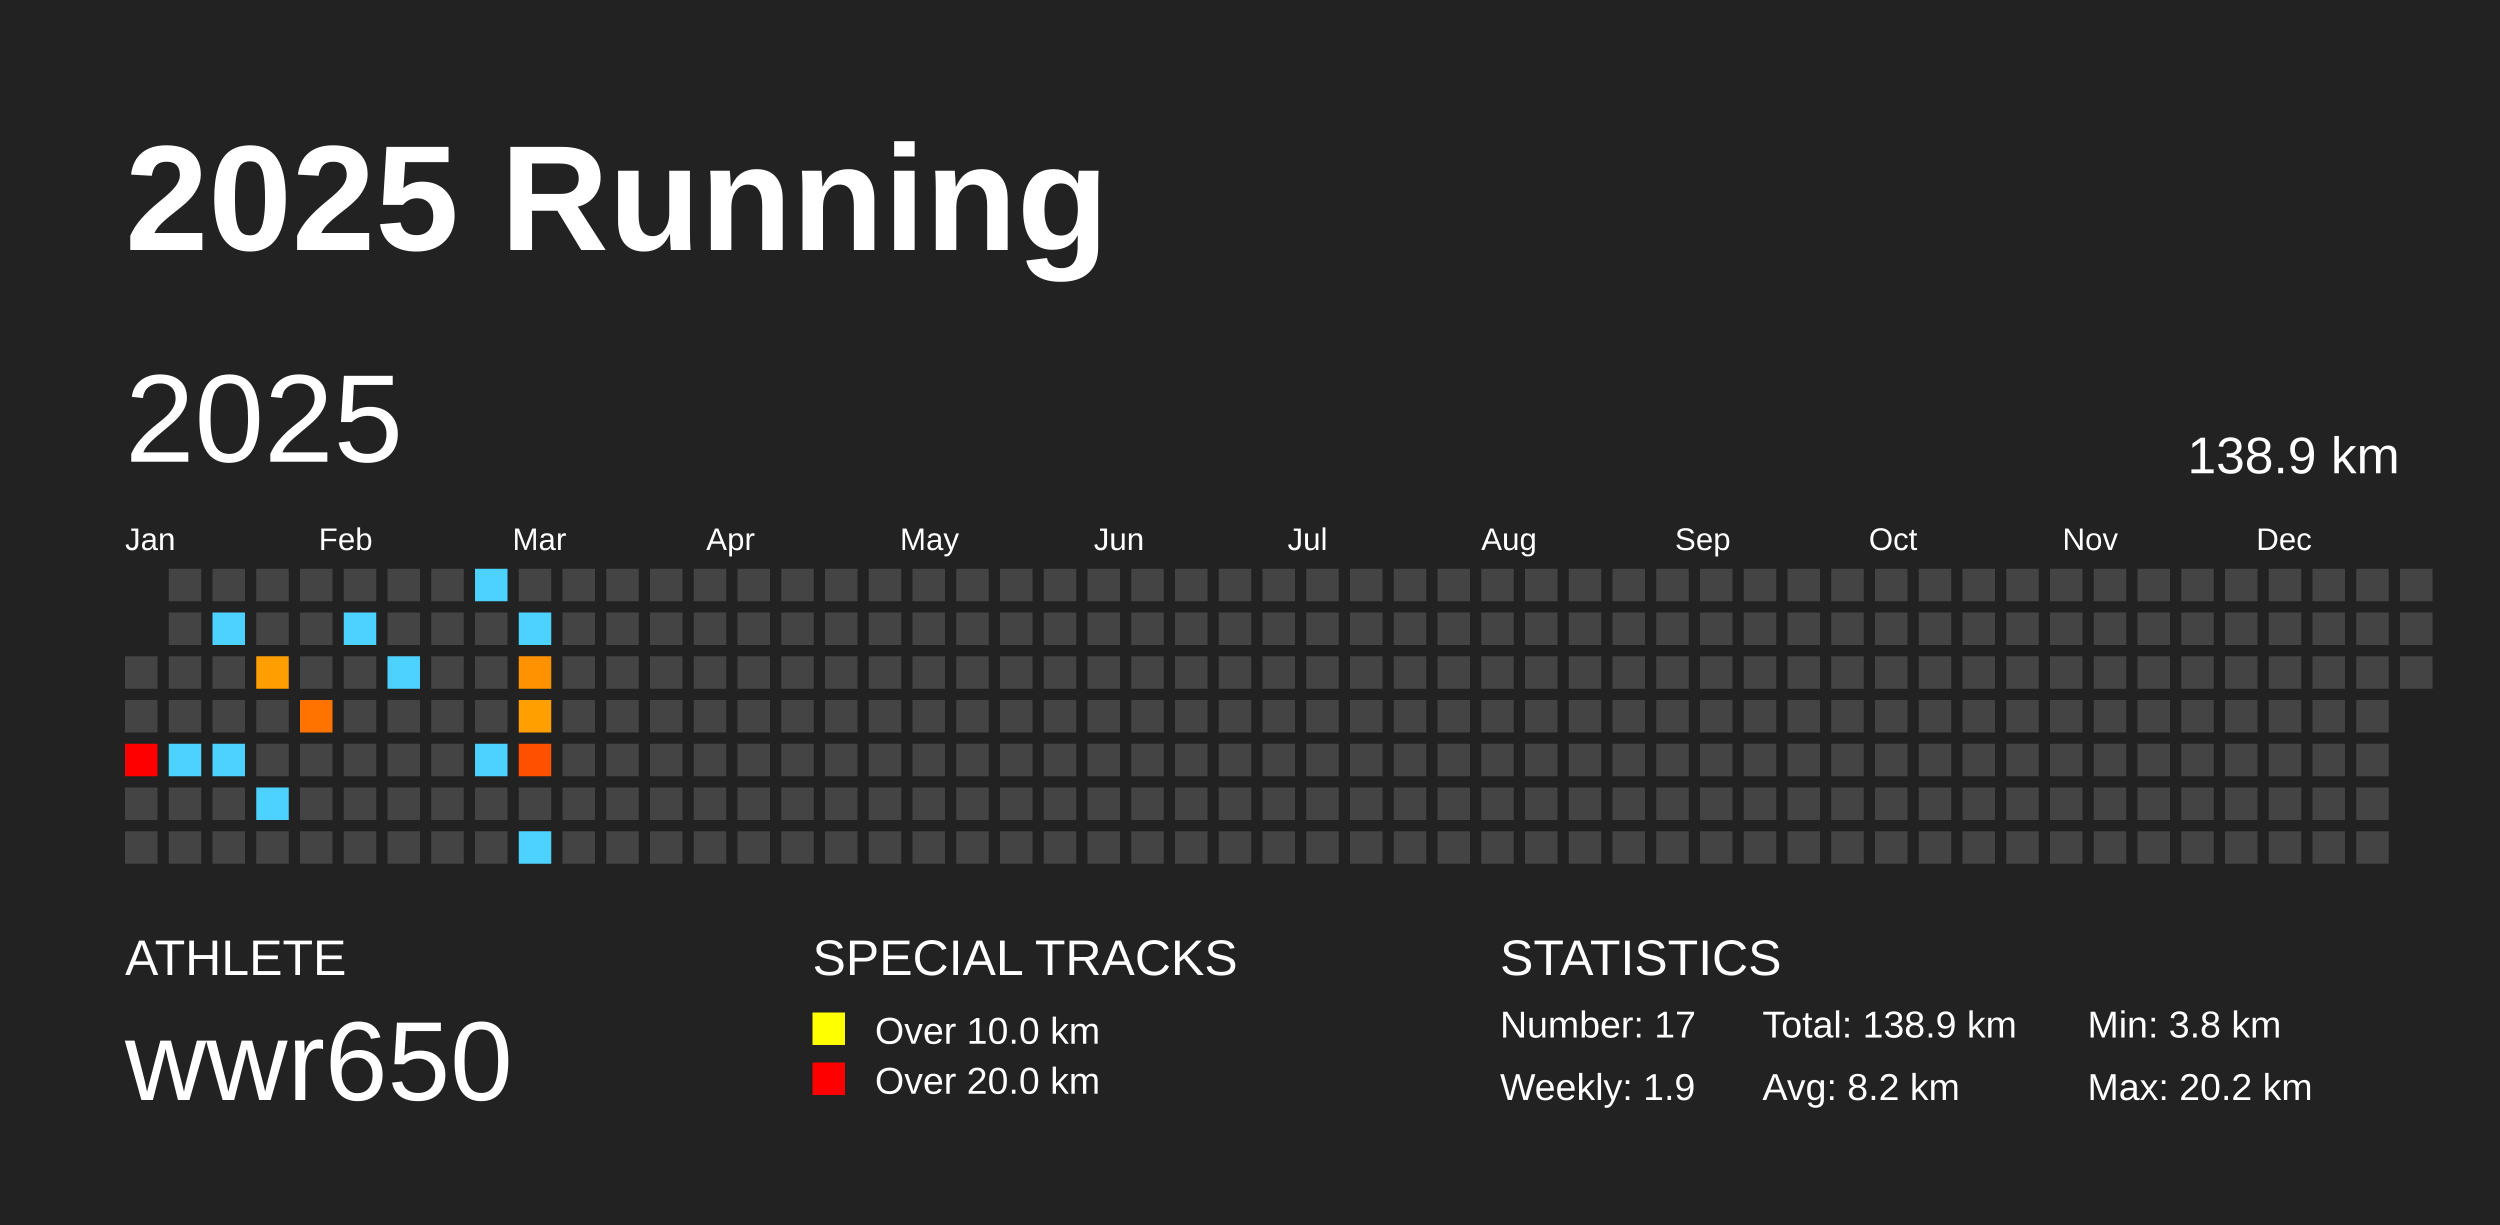
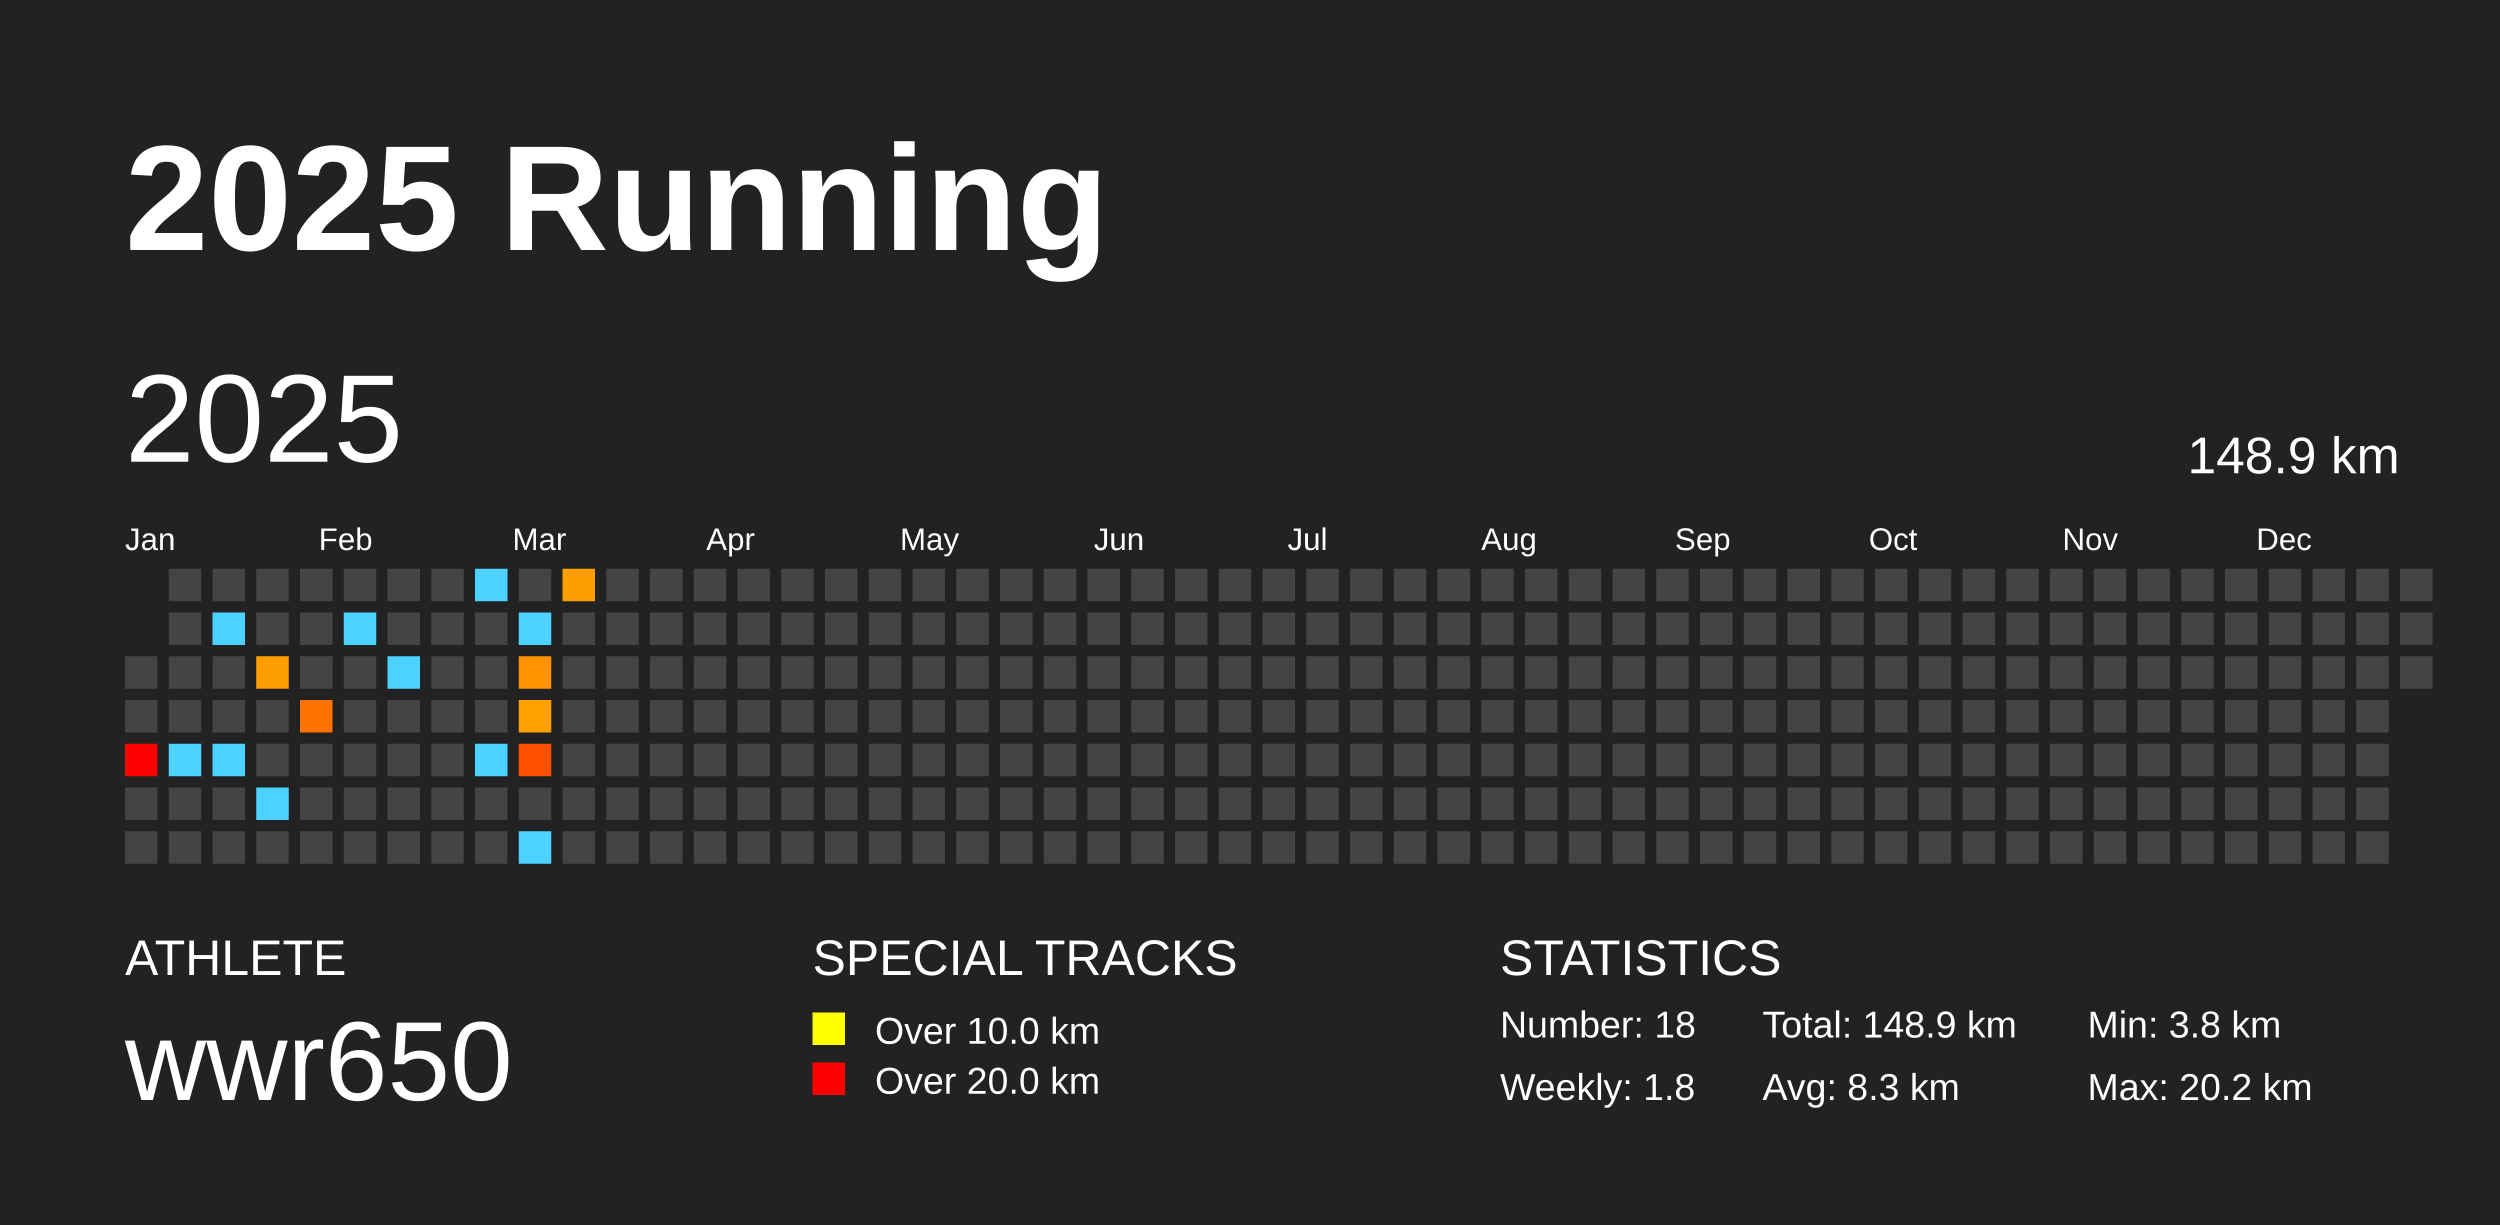
<svg xmlns="http://www.w3.org/2000/svg" baseProfile="full" height="98mm" version="1.1" viewBox="0,0,200,98" width="200mm">
  <defs />
  <rect fill="#222222" height="98" width="200" x="0" y="0" />
  <text fill="#FFFFFF" style="font-size:12px; font-family:Arial; font-weight:bold;" x="10" y="20">2025 Running</text>
  <text fill="#FFFFFF" style="font-size:4px; font-family:Arial" x="10" y="78">ATHLETE</text>
  <text fill="#FFFFFF" style="font-size:9px; font-family:Arial" x="10" y="88">wwr650</text>
  <text fill="#FFFFFF" style="font-size:4px; font-family:Arial" x="65" y="78">SPECIAL TRACKS</text>
  <rect fill="yellow" height="2.6" width="2.6" x="65" y="81" />
  <text fill="#FFFFFF" style="font-size:3px; font-family:Arial" x="70" y="83.5">Over 10.0 km</text>
  <rect fill="red" height="2.6" width="2.6" x="65" y="85" />
  <text fill="#FFFFFF" style="font-size:3px; font-family:Arial" x="70" y="87.5">Over 20.0 km</text>
  <text fill="#FFFFFF" style="font-size:4px; font-family:Arial" x="120" y="78">STATISTICS</text>
-   <text fill="#FFFFFF" style="font-size:3px; font-family:Arial" x="120" y="83">Number: 17</text>
-   <text fill="#FFFFFF" style="font-size:3px; font-family:Arial" x="120" y="88">Weekly: 1.9</text>
-   <text fill="#FFFFFF" style="font-size:3px; font-family:Arial" x="141" y="83">Total: 138.9 km</text>
-   <text fill="#FFFFFF" style="font-size:3px; font-family:Arial" x="141" y="88">Avg: 8.2 km</text>
+   <text fill="#FFFFFF" style="font-size:3px; font-family:Arial" x="120" y="83">Number: 18</text>
+   <text fill="#FFFFFF" style="font-size:3px; font-family:Arial" x="120" y="88">Weekly: 1.8</text>
+   <text fill="#FFFFFF" style="font-size:3px; font-family:Arial" x="141" y="83">Total: 148.9 km</text>
+   <text fill="#FFFFFF" style="font-size:3px; font-family:Arial" x="141" y="88">Avg: 8.3 km</text>
  <text fill="#FFFFFF" style="font-size:3px; font-family:Arial" x="167" y="83">Min: 3.8 km</text>
  <text fill="#FFFFFF" style="font-size:3px; font-family:Arial" x="167" y="88">Max: 20.2 km</text>
  <text dominant-baseline="hanging" fill="#FFFFFF" style="font-size:10.0px; font-family:Arial;" x="10" y="30">2025</text>
-   <text dominant-baseline="hanging" fill="#FFFFFF" style="font-size:4.125px; font-family:Arial;" x="175" y="35">138.9 km</text>
+   <text dominant-baseline="hanging" fill="#FFFFFF" style="font-size:4.125px; font-family:Arial;" x="175" y="35">148.9 km</text>
  <text fill="#FFFFFF" style="font-size:2.5px; font-family:Arial" x="10.0" y="44">Jan</text>
  <text fill="#FFFFFF" style="font-size:2.5px; font-family:Arial" x="25.5" y="44">Feb</text>
  <text fill="#FFFFFF" style="font-size:2.5px; font-family:Arial" x="41.0" y="44">Mar</text>
  <text fill="#FFFFFF" style="font-size:2.5px; font-family:Arial" x="56.5" y="44">Apr</text>
  <text fill="#FFFFFF" style="font-size:2.5px; font-family:Arial" x="72.0" y="44">May</text>
  <text fill="#FFFFFF" style="font-size:2.5px; font-family:Arial" x="87.5" y="44">Jun</text>
  <text fill="#FFFFFF" style="font-size:2.5px; font-family:Arial" x="103.0" y="44">Jul</text>
  <text fill="#FFFFFF" style="font-size:2.5px; font-family:Arial" x="118.5" y="44">Aug</text>
  <text fill="#FFFFFF" style="font-size:2.5px; font-family:Arial" x="134.0" y="44">Sep</text>
  <text fill="#FFFFFF" style="font-size:2.5px; font-family:Arial" x="149.5" y="44">Oct</text>
  <text fill="#FFFFFF" style="font-size:2.5px; font-family:Arial" x="165.0" y="44">Nov</text>
  <text fill="#FFFFFF" style="font-size:2.5px; font-family:Arial" x="180.5" y="44">Dec</text>
  <rect fill="#444444" height="2.6" width="2.6" x="10.0" y="52.5" />
  <rect fill="#444444" height="2.6" width="2.6" x="10.0" y="56.0" />
  <rect fill="red" height="2.6" width="2.6" x="10.0" y="59.5" />
  <rect fill="#444444" height="2.6" width="2.6" x="10.0" y="63.0" />
  <rect fill="#444444" height="2.6" width="2.6" x="10.0" y="66.5" />
  <rect fill="#444444" height="2.6" width="2.6" x="13.5" y="45.5" />
  <rect fill="#444444" height="2.6" width="2.6" x="13.5" y="49.0" />
  <rect fill="#444444" height="2.6" width="2.6" x="13.5" y="52.5" />
  <rect fill="#444444" height="2.6" width="2.6" x="13.5" y="56.0" />
  <rect fill="#4dd2ff" height="2.6" width="2.6" x="13.5" y="59.5" />
  <rect fill="#444444" height="2.6" width="2.6" x="13.5" y="63.0" />
  <rect fill="#444444" height="2.6" width="2.6" x="13.5" y="66.5" />
  <rect fill="#444444" height="2.6" width="2.6" x="17.0" y="45.5" />
  <rect fill="#4dd2ff" height="2.6" width="2.6" x="17.0" y="49.0" />
  <rect fill="#444444" height="2.6" width="2.6" x="17.0" y="52.5" />
  <rect fill="#444444" height="2.6" width="2.6" x="17.0" y="56.0" />
  <rect fill="#4dd2ff" height="2.6" width="2.6" x="17.0" y="59.5" />
  <rect fill="#444444" height="2.6" width="2.6" x="17.0" y="63.0" />
  <rect fill="#444444" height="2.6" width="2.6" x="17.0" y="66.5" />
  <rect fill="#444444" height="2.6" width="2.6" x="20.5" y="45.5" />
  <rect fill="#444444" height="2.6" width="2.6" x="20.5" y="49.0" />
  <rect fill="#ff9e00" height="2.6" width="2.6" x="20.5" y="52.5" />
  <rect fill="#444444" height="2.6" width="2.6" x="20.5" y="56.0" />
  <rect fill="#444444" height="2.6" width="2.6" x="20.5" y="59.5" />
  <rect fill="#4dd2ff" height="2.6" width="2.6" x="20.5" y="63.0" />
  <rect fill="#444444" height="2.6" width="2.6" x="20.5" y="66.5" />
  <rect fill="#444444" height="2.6" width="2.6" x="24.0" y="45.5" />
  <rect fill="#444444" height="2.6" width="2.6" x="24.0" y="49.0" />
  <rect fill="#444444" height="2.6" width="2.6" x="24.0" y="52.5" />
  <rect fill="#ff7300" height="2.6" width="2.6" x="24.0" y="56.0" />
  <rect fill="#444444" height="2.6" width="2.6" x="24.0" y="59.5" />
  <rect fill="#444444" height="2.6" width="2.6" x="24.0" y="63.0" />
  <rect fill="#444444" height="2.6" width="2.6" x="24.0" y="66.5" />
  <rect fill="#444444" height="2.6" width="2.6" x="27.5" y="45.5" />
  <rect fill="#4dd2ff" height="2.6" width="2.6" x="27.5" y="49.0" />
  <rect fill="#444444" height="2.6" width="2.6" x="27.5" y="52.5" />
  <rect fill="#444444" height="2.6" width="2.6" x="27.5" y="56.0" />
  <rect fill="#444444" height="2.6" width="2.6" x="27.5" y="59.5" />
  <rect fill="#444444" height="2.6" width="2.6" x="27.5" y="63.0" />
  <rect fill="#444444" height="2.6" width="2.6" x="27.5" y="66.5" />
  <rect fill="#444444" height="2.6" width="2.6" x="31.0" y="45.5" />
  <rect fill="#444444" height="2.6" width="2.6" x="31.0" y="49.0" />
  <rect fill="#4dd2ff" height="2.6" width="2.6" x="31.0" y="52.5" />
  <rect fill="#444444" height="2.6" width="2.6" x="31.0" y="56.0" />
  <rect fill="#444444" height="2.6" width="2.6" x="31.0" y="59.5" />
  <rect fill="#444444" height="2.6" width="2.6" x="31.0" y="63.0" />
  <rect fill="#444444" height="2.6" width="2.6" x="31.0" y="66.5" />
  <rect fill="#444444" height="2.6" width="2.6" x="34.5" y="45.5" />
  <rect fill="#444444" height="2.6" width="2.6" x="34.5" y="49.0" />
  <rect fill="#444444" height="2.6" width="2.6" x="34.5" y="52.5" />
  <rect fill="#444444" height="2.6" width="2.6" x="34.5" y="56.0" />
  <rect fill="#444444" height="2.6" width="2.6" x="34.5" y="59.5" />
  <rect fill="#444444" height="2.6" width="2.6" x="34.5" y="63.0" />
  <rect fill="#444444" height="2.6" width="2.6" x="34.5" y="66.5" />
  <rect fill="#4dd2ff" height="2.6" width="2.6" x="38.0" y="45.5" />
  <rect fill="#444444" height="2.6" width="2.6" x="38.0" y="49.0" />
  <rect fill="#444444" height="2.6" width="2.6" x="38.0" y="52.5" />
  <rect fill="#444444" height="2.6" width="2.6" x="38.0" y="56.0" />
  <rect fill="#4dd2ff" height="2.6" width="2.6" x="38.0" y="59.5" />
  <rect fill="#444444" height="2.6" width="2.6" x="38.0" y="63.0" />
  <rect fill="#444444" height="2.6" width="2.6" x="38.0" y="66.5" />
  <rect fill="#444444" height="2.6" width="2.6" x="41.5" y="45.5" />
  <rect fill="#4dd2ff" height="2.6" width="2.6" x="41.5" y="49.0" />
  <rect fill="#ff9200" height="2.6" width="2.6" x="41.5" y="52.5" />
  <rect fill="#ff9f00" height="2.6" width="2.6" x="41.5" y="56.0" />
  <rect fill="#ff5000" height="2.6" width="2.6" x="41.5" y="59.5" />
  <rect fill="#444444" height="2.6" width="2.6" x="41.5" y="63.0" />
  <rect fill="#4dd2ff" height="2.6" width="2.6" x="41.5" y="66.5" />
-   <rect fill="#444444" height="2.6" width="2.6" x="45.0" y="45.5" />
+   <rect fill="#ff9e00" height="2.6" width="2.6" x="45.0" y="45.5" />
  <rect fill="#444444" height="2.6" width="2.6" x="45.0" y="49.0" />
  <rect fill="#444444" height="2.6" width="2.6" x="45.0" y="52.5" />
  <rect fill="#444444" height="2.6" width="2.6" x="45.0" y="56.0" />
  <rect fill="#444444" height="2.6" width="2.6" x="45.0" y="59.5" />
  <rect fill="#444444" height="2.6" width="2.6" x="45.0" y="63.0" />
  <rect fill="#444444" height="2.6" width="2.6" x="45.0" y="66.5" />
  <rect fill="#444444" height="2.6" width="2.6" x="48.5" y="45.5" />
  <rect fill="#444444" height="2.6" width="2.6" x="48.5" y="49.0" />
  <rect fill="#444444" height="2.6" width="2.6" x="48.5" y="52.5" />
  <rect fill="#444444" height="2.6" width="2.6" x="48.5" y="56.0" />
  <rect fill="#444444" height="2.6" width="2.6" x="48.5" y="59.5" />
  <rect fill="#444444" height="2.6" width="2.6" x="48.5" y="63.0" />
  <rect fill="#444444" height="2.6" width="2.6" x="48.5" y="66.5" />
  <rect fill="#444444" height="2.6" width="2.6" x="52.0" y="45.5" />
  <rect fill="#444444" height="2.6" width="2.6" x="52.0" y="49.0" />
  <rect fill="#444444" height="2.6" width="2.6" x="52.0" y="52.5" />
  <rect fill="#444444" height="2.6" width="2.6" x="52.0" y="56.0" />
  <rect fill="#444444" height="2.6" width="2.6" x="52.0" y="59.5" />
  <rect fill="#444444" height="2.6" width="2.6" x="52.0" y="63.0" />
  <rect fill="#444444" height="2.6" width="2.6" x="52.0" y="66.5" />
  <rect fill="#444444" height="2.6" width="2.6" x="55.5" y="45.5" />
  <rect fill="#444444" height="2.6" width="2.6" x="55.5" y="49.0" />
  <rect fill="#444444" height="2.6" width="2.6" x="55.5" y="52.5" />
  <rect fill="#444444" height="2.6" width="2.6" x="55.5" y="56.0" />
  <rect fill="#444444" height="2.6" width="2.6" x="55.5" y="59.5" />
  <rect fill="#444444" height="2.6" width="2.6" x="55.5" y="63.0" />
  <rect fill="#444444" height="2.6" width="2.6" x="55.5" y="66.5" />
  <rect fill="#444444" height="2.6" width="2.6" x="59.0" y="45.5" />
  <rect fill="#444444" height="2.6" width="2.6" x="59.0" y="49.0" />
  <rect fill="#444444" height="2.6" width="2.6" x="59.0" y="52.5" />
  <rect fill="#444444" height="2.6" width="2.6" x="59.0" y="56.0" />
  <rect fill="#444444" height="2.6" width="2.6" x="59.0" y="59.5" />
  <rect fill="#444444" height="2.6" width="2.6" x="59.0" y="63.0" />
  <rect fill="#444444" height="2.6" width="2.6" x="59.0" y="66.5" />
  <rect fill="#444444" height="2.6" width="2.6" x="62.5" y="45.5" />
  <rect fill="#444444" height="2.6" width="2.6" x="62.5" y="49.0" />
  <rect fill="#444444" height="2.6" width="2.6" x="62.5" y="52.5" />
  <rect fill="#444444" height="2.6" width="2.6" x="62.5" y="56.0" />
  <rect fill="#444444" height="2.6" width="2.6" x="62.5" y="59.5" />
  <rect fill="#444444" height="2.6" width="2.6" x="62.5" y="63.0" />
  <rect fill="#444444" height="2.6" width="2.6" x="62.5" y="66.5" />
  <rect fill="#444444" height="2.6" width="2.6" x="66.0" y="45.5" />
  <rect fill="#444444" height="2.6" width="2.6" x="66.0" y="49.0" />
  <rect fill="#444444" height="2.6" width="2.6" x="66.0" y="52.5" />
  <rect fill="#444444" height="2.6" width="2.6" x="66.0" y="56.0" />
  <rect fill="#444444" height="2.6" width="2.6" x="66.0" y="59.5" />
  <rect fill="#444444" height="2.6" width="2.6" x="66.0" y="63.0" />
  <rect fill="#444444" height="2.6" width="2.6" x="66.0" y="66.5" />
  <rect fill="#444444" height="2.6" width="2.6" x="69.5" y="45.5" />
  <rect fill="#444444" height="2.6" width="2.6" x="69.5" y="49.0" />
  <rect fill="#444444" height="2.6" width="2.6" x="69.5" y="52.5" />
  <rect fill="#444444" height="2.6" width="2.6" x="69.5" y="56.0" />
  <rect fill="#444444" height="2.6" width="2.6" x="69.5" y="59.5" />
  <rect fill="#444444" height="2.6" width="2.6" x="69.5" y="63.0" />
  <rect fill="#444444" height="2.6" width="2.6" x="69.5" y="66.5" />
  <rect fill="#444444" height="2.6" width="2.6" x="73.0" y="45.5" />
  <rect fill="#444444" height="2.6" width="2.6" x="73.0" y="49.0" />
  <rect fill="#444444" height="2.6" width="2.6" x="73.0" y="52.5" />
  <rect fill="#444444" height="2.6" width="2.6" x="73.0" y="56.0" />
  <rect fill="#444444" height="2.6" width="2.6" x="73.0" y="59.5" />
  <rect fill="#444444" height="2.6" width="2.6" x="73.0" y="63.0" />
  <rect fill="#444444" height="2.6" width="2.6" x="73.0" y="66.5" />
  <rect fill="#444444" height="2.6" width="2.6" x="76.5" y="45.5" />
  <rect fill="#444444" height="2.6" width="2.6" x="76.5" y="49.0" />
  <rect fill="#444444" height="2.6" width="2.6" x="76.5" y="52.5" />
  <rect fill="#444444" height="2.6" width="2.6" x="76.5" y="56.0" />
  <rect fill="#444444" height="2.6" width="2.6" x="76.5" y="59.5" />
  <rect fill="#444444" height="2.6" width="2.6" x="76.5" y="63.0" />
  <rect fill="#444444" height="2.6" width="2.6" x="76.5" y="66.5" />
  <rect fill="#444444" height="2.6" width="2.6" x="80.0" y="45.5" />
  <rect fill="#444444" height="2.6" width="2.6" x="80.0" y="49.0" />
  <rect fill="#444444" height="2.6" width="2.6" x="80.0" y="52.5" />
  <rect fill="#444444" height="2.6" width="2.6" x="80.0" y="56.0" />
  <rect fill="#444444" height="2.6" width="2.6" x="80.0" y="59.5" />
  <rect fill="#444444" height="2.6" width="2.6" x="80.0" y="63.0" />
  <rect fill="#444444" height="2.6" width="2.6" x="80.0" y="66.5" />
  <rect fill="#444444" height="2.6" width="2.6" x="83.5" y="45.5" />
  <rect fill="#444444" height="2.6" width="2.6" x="83.5" y="49.0" />
  <rect fill="#444444" height="2.6" width="2.6" x="83.5" y="52.5" />
  <rect fill="#444444" height="2.6" width="2.6" x="83.5" y="56.0" />
  <rect fill="#444444" height="2.6" width="2.6" x="83.5" y="59.5" />
  <rect fill="#444444" height="2.6" width="2.6" x="83.5" y="63.0" />
  <rect fill="#444444" height="2.6" width="2.6" x="83.5" y="66.5" />
  <rect fill="#444444" height="2.6" width="2.6" x="87.0" y="45.5" />
  <rect fill="#444444" height="2.6" width="2.6" x="87.0" y="49.0" />
  <rect fill="#444444" height="2.6" width="2.6" x="87.0" y="52.5" />
  <rect fill="#444444" height="2.6" width="2.6" x="87.0" y="56.0" />
  <rect fill="#444444" height="2.6" width="2.6" x="87.0" y="59.5" />
  <rect fill="#444444" height="2.6" width="2.6" x="87.0" y="63.0" />
  <rect fill="#444444" height="2.6" width="2.6" x="87.0" y="66.5" />
  <rect fill="#444444" height="2.6" width="2.6" x="90.5" y="45.5" />
  <rect fill="#444444" height="2.6" width="2.6" x="90.5" y="49.0" />
  <rect fill="#444444" height="2.6" width="2.6" x="90.5" y="52.5" />
  <rect fill="#444444" height="2.6" width="2.6" x="90.5" y="56.0" />
  <rect fill="#444444" height="2.6" width="2.6" x="90.5" y="59.5" />
  <rect fill="#444444" height="2.6" width="2.6" x="90.5" y="63.0" />
  <rect fill="#444444" height="2.6" width="2.6" x="90.5" y="66.5" />
  <rect fill="#444444" height="2.6" width="2.6" x="94.0" y="45.5" />
  <rect fill="#444444" height="2.6" width="2.6" x="94.0" y="49.0" />
  <rect fill="#444444" height="2.6" width="2.6" x="94.0" y="52.5" />
  <rect fill="#444444" height="2.6" width="2.6" x="94.0" y="56.0" />
  <rect fill="#444444" height="2.6" width="2.6" x="94.0" y="59.5" />
  <rect fill="#444444" height="2.6" width="2.6" x="94.0" y="63.0" />
  <rect fill="#444444" height="2.6" width="2.6" x="94.0" y="66.5" />
  <rect fill="#444444" height="2.6" width="2.6" x="97.5" y="45.5" />
  <rect fill="#444444" height="2.6" width="2.6" x="97.5" y="49.0" />
  <rect fill="#444444" height="2.6" width="2.6" x="97.5" y="52.5" />
  <rect fill="#444444" height="2.6" width="2.6" x="97.5" y="56.0" />
  <rect fill="#444444" height="2.6" width="2.6" x="97.5" y="59.5" />
  <rect fill="#444444" height="2.6" width="2.6" x="97.5" y="63.0" />
  <rect fill="#444444" height="2.6" width="2.6" x="97.5" y="66.5" />
  <rect fill="#444444" height="2.6" width="2.6" x="101.0" y="45.5" />
  <rect fill="#444444" height="2.6" width="2.6" x="101.0" y="49.0" />
  <rect fill="#444444" height="2.6" width="2.6" x="101.0" y="52.5" />
  <rect fill="#444444" height="2.6" width="2.6" x="101.0" y="56.0" />
  <rect fill="#444444" height="2.6" width="2.6" x="101.0" y="59.5" />
  <rect fill="#444444" height="2.6" width="2.6" x="101.0" y="63.0" />
  <rect fill="#444444" height="2.6" width="2.6" x="101.0" y="66.5" />
  <rect fill="#444444" height="2.6" width="2.6" x="104.5" y="45.5" />
  <rect fill="#444444" height="2.6" width="2.6" x="104.5" y="49.0" />
  <rect fill="#444444" height="2.6" width="2.6" x="104.5" y="52.5" />
  <rect fill="#444444" height="2.6" width="2.6" x="104.5" y="56.0" />
  <rect fill="#444444" height="2.6" width="2.6" x="104.5" y="59.5" />
  <rect fill="#444444" height="2.6" width="2.6" x="104.5" y="63.0" />
  <rect fill="#444444" height="2.6" width="2.6" x="104.5" y="66.5" />
  <rect fill="#444444" height="2.6" width="2.6" x="108.0" y="45.5" />
  <rect fill="#444444" height="2.6" width="2.6" x="108.0" y="49.0" />
  <rect fill="#444444" height="2.6" width="2.6" x="108.0" y="52.5" />
  <rect fill="#444444" height="2.6" width="2.6" x="108.0" y="56.0" />
  <rect fill="#444444" height="2.6" width="2.6" x="108.0" y="59.5" />
  <rect fill="#444444" height="2.6" width="2.6" x="108.0" y="63.0" />
  <rect fill="#444444" height="2.6" width="2.6" x="108.0" y="66.5" />
  <rect fill="#444444" height="2.6" width="2.6" x="111.5" y="45.5" />
  <rect fill="#444444" height="2.6" width="2.6" x="111.5" y="49.0" />
  <rect fill="#444444" height="2.6" width="2.6" x="111.5" y="52.5" />
  <rect fill="#444444" height="2.6" width="2.6" x="111.5" y="56.0" />
  <rect fill="#444444" height="2.6" width="2.6" x="111.5" y="59.5" />
  <rect fill="#444444" height="2.6" width="2.6" x="111.5" y="63.0" />
  <rect fill="#444444" height="2.6" width="2.6" x="111.5" y="66.5" />
  <rect fill="#444444" height="2.6" width="2.6" x="115.0" y="45.5" />
  <rect fill="#444444" height="2.6" width="2.6" x="115.0" y="49.0" />
  <rect fill="#444444" height="2.6" width="2.6" x="115.0" y="52.5" />
  <rect fill="#444444" height="2.6" width="2.6" x="115.0" y="56.0" />
  <rect fill="#444444" height="2.6" width="2.6" x="115.0" y="59.5" />
  <rect fill="#444444" height="2.6" width="2.6" x="115.0" y="63.0" />
  <rect fill="#444444" height="2.6" width="2.6" x="115.0" y="66.5" />
  <rect fill="#444444" height="2.6" width="2.6" x="118.5" y="45.5" />
  <rect fill="#444444" height="2.6" width="2.6" x="118.5" y="49.0" />
  <rect fill="#444444" height="2.6" width="2.6" x="118.5" y="52.5" />
  <rect fill="#444444" height="2.6" width="2.6" x="118.5" y="56.0" />
  <rect fill="#444444" height="2.6" width="2.6" x="118.5" y="59.5" />
  <rect fill="#444444" height="2.6" width="2.6" x="118.5" y="63.0" />
  <rect fill="#444444" height="2.6" width="2.6" x="118.5" y="66.5" />
  <rect fill="#444444" height="2.6" width="2.6" x="122.0" y="45.5" />
  <rect fill="#444444" height="2.6" width="2.6" x="122.0" y="49.0" />
  <rect fill="#444444" height="2.6" width="2.6" x="122.0" y="52.5" />
  <rect fill="#444444" height="2.6" width="2.6" x="122.0" y="56.0" />
  <rect fill="#444444" height="2.6" width="2.6" x="122.0" y="59.5" />
  <rect fill="#444444" height="2.6" width="2.6" x="122.0" y="63.0" />
  <rect fill="#444444" height="2.6" width="2.6" x="122.0" y="66.5" />
  <rect fill="#444444" height="2.6" width="2.6" x="125.5" y="45.5" />
  <rect fill="#444444" height="2.6" width="2.6" x="125.5" y="49.0" />
  <rect fill="#444444" height="2.6" width="2.6" x="125.5" y="52.5" />
  <rect fill="#444444" height="2.6" width="2.6" x="125.5" y="56.0" />
  <rect fill="#444444" height="2.6" width="2.6" x="125.5" y="59.5" />
  <rect fill="#444444" height="2.6" width="2.6" x="125.5" y="63.0" />
  <rect fill="#444444" height="2.6" width="2.6" x="125.5" y="66.5" />
  <rect fill="#444444" height="2.6" width="2.6" x="129.0" y="45.5" />
  <rect fill="#444444" height="2.6" width="2.6" x="129.0" y="49.0" />
  <rect fill="#444444" height="2.6" width="2.6" x="129.0" y="52.5" />
  <rect fill="#444444" height="2.6" width="2.6" x="129.0" y="56.0" />
  <rect fill="#444444" height="2.6" width="2.6" x="129.0" y="59.5" />
  <rect fill="#444444" height="2.6" width="2.6" x="129.0" y="63.0" />
  <rect fill="#444444" height="2.6" width="2.6" x="129.0" y="66.5" />
  <rect fill="#444444" height="2.6" width="2.6" x="132.5" y="45.5" />
  <rect fill="#444444" height="2.6" width="2.6" x="132.5" y="49.0" />
  <rect fill="#444444" height="2.6" width="2.6" x="132.5" y="52.5" />
  <rect fill="#444444" height="2.6" width="2.6" x="132.5" y="56.0" />
  <rect fill="#444444" height="2.6" width="2.6" x="132.5" y="59.5" />
  <rect fill="#444444" height="2.6" width="2.6" x="132.5" y="63.0" />
  <rect fill="#444444" height="2.6" width="2.6" x="132.5" y="66.5" />
  <rect fill="#444444" height="2.6" width="2.6" x="136.0" y="45.5" />
  <rect fill="#444444" height="2.6" width="2.6" x="136.0" y="49.0" />
  <rect fill="#444444" height="2.6" width="2.6" x="136.0" y="52.5" />
  <rect fill="#444444" height="2.6" width="2.6" x="136.0" y="56.0" />
  <rect fill="#444444" height="2.6" width="2.6" x="136.0" y="59.5" />
  <rect fill="#444444" height="2.6" width="2.6" x="136.0" y="63.0" />
  <rect fill="#444444" height="2.6" width="2.6" x="136.0" y="66.5" />
  <rect fill="#444444" height="2.6" width="2.6" x="139.5" y="45.5" />
  <rect fill="#444444" height="2.6" width="2.6" x="139.5" y="49.0" />
  <rect fill="#444444" height="2.6" width="2.6" x="139.5" y="52.5" />
  <rect fill="#444444" height="2.6" width="2.6" x="139.5" y="56.0" />
  <rect fill="#444444" height="2.6" width="2.6" x="139.5" y="59.5" />
  <rect fill="#444444" height="2.6" width="2.6" x="139.5" y="63.0" />
  <rect fill="#444444" height="2.6" width="2.6" x="139.5" y="66.5" />
  <rect fill="#444444" height="2.6" width="2.6" x="143.0" y="45.5" />
  <rect fill="#444444" height="2.6" width="2.6" x="143.0" y="49.0" />
  <rect fill="#444444" height="2.6" width="2.6" x="143.0" y="52.5" />
  <rect fill="#444444" height="2.6" width="2.6" x="143.0" y="56.0" />
  <rect fill="#444444" height="2.6" width="2.6" x="143.0" y="59.5" />
  <rect fill="#444444" height="2.6" width="2.6" x="143.0" y="63.0" />
  <rect fill="#444444" height="2.6" width="2.6" x="143.0" y="66.5" />
  <rect fill="#444444" height="2.6" width="2.6" x="146.5" y="45.5" />
  <rect fill="#444444" height="2.6" width="2.6" x="146.5" y="49.0" />
  <rect fill="#444444" height="2.6" width="2.6" x="146.5" y="52.5" />
  <rect fill="#444444" height="2.6" width="2.6" x="146.5" y="56.0" />
  <rect fill="#444444" height="2.6" width="2.6" x="146.5" y="59.5" />
  <rect fill="#444444" height="2.6" width="2.6" x="146.5" y="63.0" />
  <rect fill="#444444" height="2.6" width="2.6" x="146.5" y="66.5" />
  <rect fill="#444444" height="2.6" width="2.6" x="150.0" y="45.5" />
  <rect fill="#444444" height="2.6" width="2.6" x="150.0" y="49.0" />
  <rect fill="#444444" height="2.6" width="2.6" x="150.0" y="52.5" />
  <rect fill="#444444" height="2.6" width="2.6" x="150.0" y="56.0" />
  <rect fill="#444444" height="2.6" width="2.6" x="150.0" y="59.5" />
  <rect fill="#444444" height="2.6" width="2.6" x="150.0" y="63.0" />
  <rect fill="#444444" height="2.6" width="2.6" x="150.0" y="66.5" />
  <rect fill="#444444" height="2.6" width="2.6" x="153.5" y="45.5" />
  <rect fill="#444444" height="2.6" width="2.6" x="153.5" y="49.0" />
  <rect fill="#444444" height="2.6" width="2.6" x="153.5" y="52.5" />
  <rect fill="#444444" height="2.6" width="2.6" x="153.5" y="56.0" />
  <rect fill="#444444" height="2.6" width="2.6" x="153.5" y="59.5" />
  <rect fill="#444444" height="2.6" width="2.6" x="153.5" y="63.0" />
  <rect fill="#444444" height="2.6" width="2.6" x="153.5" y="66.5" />
  <rect fill="#444444" height="2.6" width="2.6" x="157.0" y="45.5" />
  <rect fill="#444444" height="2.6" width="2.6" x="157.0" y="49.0" />
  <rect fill="#444444" height="2.6" width="2.6" x="157.0" y="52.5" />
  <rect fill="#444444" height="2.6" width="2.6" x="157.0" y="56.0" />
  <rect fill="#444444" height="2.6" width="2.6" x="157.0" y="59.5" />
  <rect fill="#444444" height="2.6" width="2.6" x="157.0" y="63.0" />
  <rect fill="#444444" height="2.6" width="2.6" x="157.0" y="66.5" />
  <rect fill="#444444" height="2.6" width="2.6" x="160.5" y="45.5" />
  <rect fill="#444444" height="2.6" width="2.6" x="160.5" y="49.0" />
  <rect fill="#444444" height="2.6" width="2.6" x="160.5" y="52.5" />
  <rect fill="#444444" height="2.6" width="2.6" x="160.5" y="56.0" />
  <rect fill="#444444" height="2.6" width="2.6" x="160.5" y="59.5" />
  <rect fill="#444444" height="2.6" width="2.6" x="160.5" y="63.0" />
  <rect fill="#444444" height="2.6" width="2.6" x="160.5" y="66.5" />
  <rect fill="#444444" height="2.6" width="2.6" x="164.0" y="45.5" />
  <rect fill="#444444" height="2.6" width="2.6" x="164.0" y="49.0" />
  <rect fill="#444444" height="2.6" width="2.6" x="164.0" y="52.5" />
  <rect fill="#444444" height="2.6" width="2.6" x="164.0" y="56.0" />
  <rect fill="#444444" height="2.6" width="2.6" x="164.0" y="59.5" />
  <rect fill="#444444" height="2.6" width="2.6" x="164.0" y="63.0" />
  <rect fill="#444444" height="2.6" width="2.6" x="164.0" y="66.5" />
  <rect fill="#444444" height="2.6" width="2.6" x="167.5" y="45.5" />
  <rect fill="#444444" height="2.6" width="2.6" x="167.5" y="49.0" />
  <rect fill="#444444" height="2.6" width="2.6" x="167.5" y="52.5" />
  <rect fill="#444444" height="2.6" width="2.6" x="167.5" y="56.0" />
  <rect fill="#444444" height="2.6" width="2.6" x="167.5" y="59.5" />
  <rect fill="#444444" height="2.6" width="2.6" x="167.5" y="63.0" />
  <rect fill="#444444" height="2.6" width="2.6" x="167.5" y="66.5" />
  <rect fill="#444444" height="2.6" width="2.6" x="171.0" y="45.5" />
  <rect fill="#444444" height="2.6" width="2.6" x="171.0" y="49.0" />
  <rect fill="#444444" height="2.6" width="2.6" x="171.0" y="52.5" />
  <rect fill="#444444" height="2.6" width="2.6" x="171.0" y="56.0" />
  <rect fill="#444444" height="2.6" width="2.6" x="171.0" y="59.5" />
  <rect fill="#444444" height="2.6" width="2.6" x="171.0" y="63.0" />
  <rect fill="#444444" height="2.6" width="2.6" x="171.0" y="66.5" />
  <rect fill="#444444" height="2.6" width="2.6" x="174.5" y="45.5" />
  <rect fill="#444444" height="2.6" width="2.6" x="174.5" y="49.0" />
  <rect fill="#444444" height="2.6" width="2.6" x="174.5" y="52.5" />
  <rect fill="#444444" height="2.6" width="2.6" x="174.5" y="56.0" />
  <rect fill="#444444" height="2.6" width="2.6" x="174.5" y="59.5" />
  <rect fill="#444444" height="2.6" width="2.6" x="174.5" y="63.0" />
  <rect fill="#444444" height="2.6" width="2.6" x="174.5" y="66.5" />
  <rect fill="#444444" height="2.6" width="2.6" x="178.0" y="45.5" />
  <rect fill="#444444" height="2.6" width="2.6" x="178.0" y="49.0" />
  <rect fill="#444444" height="2.6" width="2.6" x="178.0" y="52.5" />
  <rect fill="#444444" height="2.6" width="2.6" x="178.0" y="56.0" />
  <rect fill="#444444" height="2.6" width="2.6" x="178.0" y="59.5" />
  <rect fill="#444444" height="2.6" width="2.6" x="178.0" y="63.0" />
  <rect fill="#444444" height="2.6" width="2.6" x="178.0" y="66.5" />
  <rect fill="#444444" height="2.6" width="2.6" x="181.5" y="45.5" />
  <rect fill="#444444" height="2.6" width="2.6" x="181.5" y="49.0" />
  <rect fill="#444444" height="2.6" width="2.6" x="181.5" y="52.5" />
  <rect fill="#444444" height="2.6" width="2.6" x="181.5" y="56.0" />
  <rect fill="#444444" height="2.6" width="2.6" x="181.5" y="59.5" />
  <rect fill="#444444" height="2.6" width="2.6" x="181.5" y="63.0" />
  <rect fill="#444444" height="2.6" width="2.6" x="181.5" y="66.5" />
  <rect fill="#444444" height="2.6" width="2.6" x="185.0" y="45.5" />
  <rect fill="#444444" height="2.6" width="2.6" x="185.0" y="49.0" />
  <rect fill="#444444" height="2.6" width="2.6" x="185.0" y="52.5" />
  <rect fill="#444444" height="2.6" width="2.6" x="185.0" y="56.0" />
  <rect fill="#444444" height="2.6" width="2.6" x="185.0" y="59.5" />
  <rect fill="#444444" height="2.6" width="2.6" x="185.0" y="63.0" />
  <rect fill="#444444" height="2.6" width="2.6" x="185.0" y="66.5" />
  <rect fill="#444444" height="2.6" width="2.6" x="188.5" y="45.5" />
  <rect fill="#444444" height="2.6" width="2.6" x="188.5" y="49.0" />
  <rect fill="#444444" height="2.6" width="2.6" x="188.5" y="52.5" />
  <rect fill="#444444" height="2.6" width="2.6" x="188.5" y="56.0" />
  <rect fill="#444444" height="2.6" width="2.6" x="188.5" y="59.5" />
  <rect fill="#444444" height="2.6" width="2.6" x="188.5" y="63.0" />
  <rect fill="#444444" height="2.6" width="2.6" x="188.5" y="66.5" />
  <rect fill="#444444" height="2.6" width="2.6" x="192.0" y="45.5" />
  <rect fill="#444444" height="2.6" width="2.6" x="192.0" y="49.0" />
  <rect fill="#444444" height="2.6" width="2.6" x="192.0" y="52.5" />
</svg>
